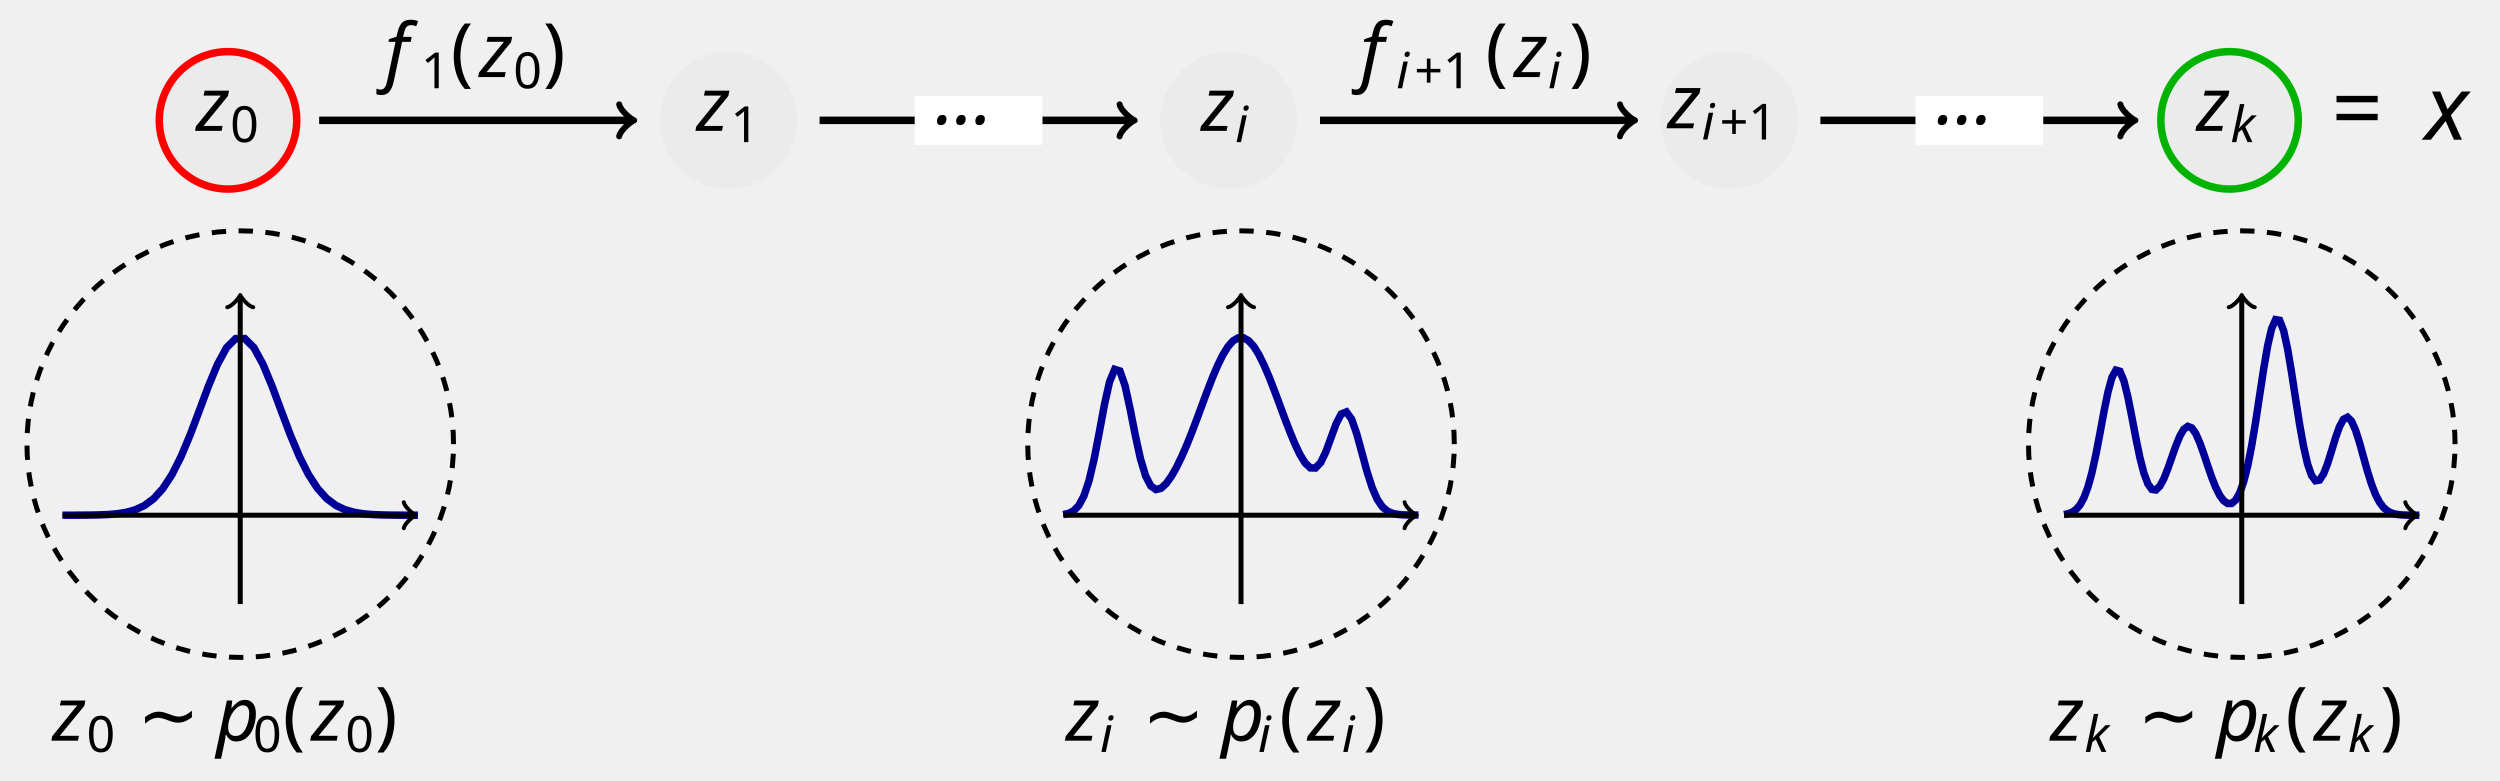
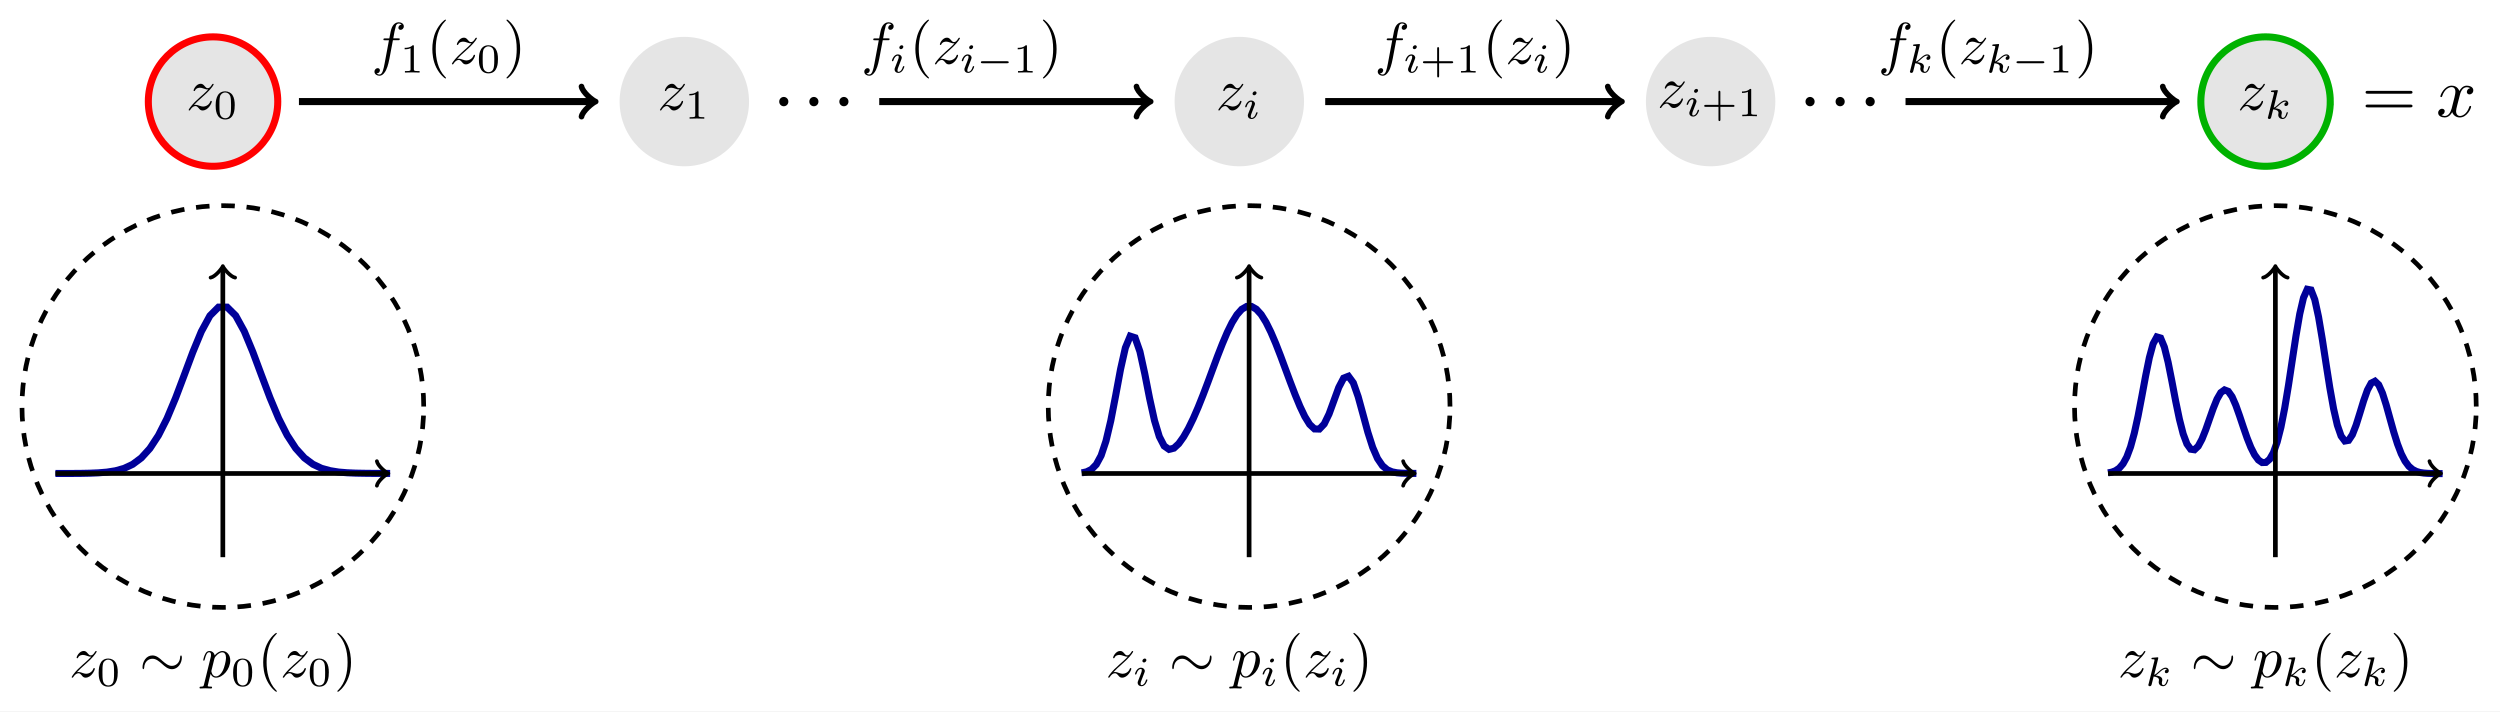
- <svg xmlns="http://www.w3.org/2000/svg" xmlns:xlink="http://www.w3.org/1999/xlink" width="531.635" height="165.923" viewBox="0 0 398.726 124.442">
-   <style>.B{font-size:11.955px}.C{font-style:italic}.D{font-family:CMMI12}.E{font-size:7.97px}.F{stroke:#000}.G{fill:none}.H{stroke-miterlimit:10}.I{font-family:CMR12}.J{font-family:CMMI8}.K{stroke-linecap:round}.L{stroke-linejoin:round}.M{stroke-width:1.196}.N{font-family:CMR8}.O{stroke-width:.797}.P{stroke-width:.638}.Q{fill:#ebebeb}.R{stroke-width:.956}.S{stroke-dasharray:2.291,1.993}.T{font-family:CMSY10}</style>
-   <use xlink:href="#B" class="Q" />
-   <use xlink:href="#B" stroke="red" class="G H M" />
-   <text class="B C D">
-     <tspan y="20.871" x="31.28">z</tspan>
-   </text>
-   <text class="E N">
-     <tspan y="22.664" x="36.718">0</tspan>
-   </text>
-   <use xlink:href="#C" class="Q" />
-   <text class="B C D">
-     <tspan y="20.871" x="111.086">z</tspan>
-   </text>
-   <text class="E N">
-     <tspan y="22.664" x="116.524">1</tspan>
-   </text>
-   <g class="F G">
-     <path d="M50.9 19.194h49.76" class="H M" />
-     <path d="M98.757 16.644c.16.956 1.913 2.4 2.39 2.55-.478.16-2.23 1.594-2.4 2.55" class="K L R" />
+ <svg xmlns="http://www.w3.org/2000/svg" xmlns:xlink="http://www.w3.org/1999/xlink" width="564.455" height="160.609" viewBox="0 0 423.341 120.457">
+   <style>.B{overflow:visible}.C{stroke-miterlimit:10}.D{stroke:#000}.E{stroke-linecap:round}.F{stroke-linejoin:round}.G{stroke-width:1.196}.H{fill:none}.I{stroke-width:.797}.J{stroke-width:.638}.K{fill:#e5e5e5}.L{stroke-width:.956}.M{stroke-dasharray:2.291,1.993}</style>
+   <defs>
+     <symbol id="A" class="B">
+       <path d="M1.328-.828c.53-.578.828-.828 1.188-1.14l.968-.89c.954-.922 1.172-1.407 1.172-1.454 0-.093-.093-.093-.1-.093-.077 0-.093.015-.155.1-.297.484-.5.64-.735.64-.25 0-.36-.156-.515-.328-.188-.22-.36-.422-.688-.422-.75 0-1.203.922-1.203 1.14 0 .047.03.1.1.1.093 0 .11-.047.14-.1.188-.468.766-.468.844-.468.203 0 .4.062.625.14.406.156.515.156.765.156-.36.422-1.187 1.14-1.375 1.297l-.906.844C.78-.625.422-.063.422.016c0 .093.1.093.125.093C.625.1.64.094.703-.016c.235-.36.53-.625.86-.625.218 0 .328.094.578.375.156.22.343.375.625.375 1 0 1.578-1.265 1.578-1.53 0-.048-.047-.1-.125-.1-.094 0-.1.062-.14.14-.235.64-.876.83-1.204.83-.188 0-.375-.063-.578-.125-.344-.125-.5-.172-.703-.172-.016 0-.172 0-.266.03zm0 0" />
+     </symbol>
+     <symbol id="B" class="B">
+       <path d="M3.656-3.984h.86c.203 0 .296 0 .296-.204 0-.11-.093-.11-.265-.11H3.72l.203-1.14.25-1.032c.078-.187.25-.343.47-.343.03 0 .296 0 .484.187a.557.557 0 00-.547.531c0 .235.188.36.375.36.266 0 .547-.235.547-.6 0-.453-.453-.687-.86-.687-.343 0-.968.187-1.265 1.172-.063.203-.094.312-.328 1.562H2.36c-.203 0-.312 0-.312.188 0 .125.094.125.28.125h.656L2.25-.047c-.188.97-.36 1.875-.875 1.875-.047 0-.28 0-.484-.187.468-.032.562-.39.562-.532 0-.234-.187-.36-.375-.36-.266 0-.547.234-.547.6 0 .437.438.687.844.687.547 0 .953-.594 1.125-.97.328-.625.547-1.828.563-1.906zm0 0" />
+     </symbol>
+     <symbol id="C" class="B">
+       <path d="M.453 1.22c-.078.343-.1.406-.547.406-.1 0-.218 0-.218.188 0 .078.046.125.124.125l.83-.032 1 .032c.046 0 .17 0 .17-.204 0-.11-.093-.11-.234-.11-.5 0-.5-.063-.5-.156 0-.125.422-1.75.484-2 .125.297.407.64.922.64C3.64.11 4.89-1.344 4.89-2.812c0-.938-.58-1.594-1.33-1.594-.5 0-.984.36-1.312.75a.87.87 0 00-.89-.75c-.47 0-.657.4-.735.562-.188.344-.313.938-.313.97 0 .1.094.1.1.1.1 0 .1-.016.172-.235.172-.703.375-1.188.734-1.188.172 0 .313.08.313.454 0 .234-.032.343-.08.515zm1.75-4.328c.063-.266.344-.547.516-.704.36-.296.64-.374.812-.374.4 0 .64.343.64.937s-.327 1.734-.515 2.1C3.312-.438 2.844-.1 2.47-.1c-.656 0-.78-.828-.78-.9 0-.016 0-.03.03-.156zm0 0" />
+     </symbol>
+     <symbol id="D" class="B">
+       <path d="M3.594-2.22c0-.765-.094-1.328-.406-1.812-.22-.313-.657-.594-1.204-.594C.36-4.625.36-2.72.36-2.22S.36.14 1.985.14c1.6 0 1.6-1.86 1.6-2.36zm-1.6 2.156c-.328 0-.75-.187-.9-.75C1-1.22 1-1.796 1-2.313s0-1.046.094-1.42a.91.91 0 01.89-.704c.375 0 .735.235.86.64.1.375.125.875.125 1.485 0 .515 0 1.03-.094 1.468-.14.64-.6.78-.9.78zm0 0" />
+     </symbol>
+     <symbol id="E" class="B">
+       <path d="M2.328-4.438c0-.187 0-.187-.203-.187-.453.438-1.078.438-1.36.438v.25c.157 0 .626 0 1-.188v3.547c0 .234 0 .328-.687.328H.812V0l1.235-.03 1.25.03v-.25H3.03c-.703 0-.703-.094-.703-.328zm0 0" />
+     </symbol>
+     <symbol id="F" class="B">
+       <path d="M3.22-1.578h2.14c.094 0 .25 0 .25-.156 0-.188-.156-.188-.25-.188H3.22v-2.14c0-.08 0-.25-.156-.25-.172 0-.172.156-.172.25v2.14H.75c-.094 0-.266 0-.266.172s.157.172.266.172H2.9v2.14c0 .094 0 .266.157.266.172 0 .172-.172.172-.265zm0 0" />
+     </symbol>
+     <symbol id="G" class="B">
+       <path d="M3.297 2.4c0-.03 0-.046-.172-.218C1.89.922 1.562-.968 1.562-2.5c0-1.734.375-3.47 1.6-4.703.125-.125.125-.14.125-.172 0-.078-.03-.1-.094-.1-.1 0-1 .688-1.594 1.954C1.1-4.438.984-3.328.984-2.5c0 .78.1 1.984.657 3.125C2.25 1.844 3.094 2.5 3.203 2.5c.063 0 .094-.03.094-.1zm0 0" />
+     </symbol>
+     <symbol id="H" class="B">
+       <path d="M2.875-2.5c0-.766-.1-1.97-.656-3.1C1.625-6.827.766-7.483.672-7.483a.107.107 0 00-.11.109c0 .03 0 .047.188.234.984.985 1.547 2.563 1.547 4.64 0 1.72-.36 3.47-1.594 4.72-.14.125-.14.14-.14.172 0 .062.046.11.11.11.094 0 1-.688 1.578-1.953.516-1.094.625-2.203.625-3.047zm0 0" />
+     </symbol>
+     <symbol id="I" class="B">
+       <path d="M2.266-4.36a.276.276 0 00-.282-.265c-.187 0-.4.188-.4.4 0 .1.078.266.28.266.188 0 .4-.203.4-.4zM.844-.81C.813-.72.78-.64.78-.516c0 .33.266.58.656.58.688 0 1-.954 1-1.063 0-.094-.093-.094-.11-.094-.094 0-.1.047-.14.125-.157.563-.454.844-.735.844-.14 0-.172-.094-.172-.25s.047-.28.1-.438l.218-.562.344-.9A.5.5 0 002-2.486c0-.328-.28-.593-.656-.593C.64-3.078.328-2.125.328-2c0 .078.094.078.125.078.094 0 .094-.03.125-.1.172-.593.485-.843.735-.843.11 0 .17.047.17.234 0 .172-.03.266-.203.704zm0 0" />
+     </symbol>
+     <symbol id="J" class="B">
+       <path d="M2.188-4.625c0-.016.015-.1.015-.1 0-.046-.015-.11-.1-.11-.14 0-.718.063-.9.078-.047 0-.156.016-.156.157 0 .093.1.093.187.093.33 0 .33.063.33.1s-.016.093-.016.156L.563-.312c-.047.124-.047.14-.047.156 0 .1.093.218.25.218.187 0 .265-.124.312-.28.016-.032.313-1.266.344-1.36.5.047.9.22.9.578 0 .03 0 .063-.015.14-.03.094-.03.14-.03.22 0 .484.406.703.75.703.67 0 .875-1.047.875-1.063 0-.094-.08-.094-.1-.094-.094 0-.1.047-.14.172-.08.297-.266.797-.6.797-.187 0-.25-.172-.25-.36 0-.124 0-.14.047-.312a.724.724 0 00.031-.219c0-.625-.828-.718-1.125-.734.204-.125.454-.36.58-.47.36-.328.703-.656 1.093-.656.078 0 .172.016.235.094a.396.396 0 00-.36.39c0 .14.1.25.266.25a.41.41 0 00.406-.437.5.5 0 00-.531-.5c-.406 0-.766.297-1.125.625-.297.265-.516.484-.813.6zm0 0" />
+     </symbol>
+     <symbol id="K" class="B">
+       <path d="M2.36-.781a.784.784 0 00-.782-.781.78.78 0 00-.766.78.774.774 0 101.547 0zm0 0" />
+     </symbol>
+     <symbol id="L" class="B">
+       <path d="M5.188-1.578c.11 0 .28 0 .28-.156 0-.188-.17-.188-.28-.188H1.03c-.1 0-.28 0-.28.172s.156.172.28.172zm0 0" />
+     </symbol>
+     <symbol id="M" class="B">
+       <path d="M8.22-3.906c.172 0 .406 0 .406-.235 0-.25-.234-.25-.406-.25H1.063c-.172 0-.39 0-.39.25 0 .235.22.235.406.235zm0 2.312c.172 0 .406 0 .406-.234s-.234-.234-.406-.234H1.08c-.188 0-.407 0-.407.234s.22.234.4.234zm0 0" />
+     </symbol>
+     <symbol id="N" class="B">
+       <path d="M4-3.6c.063-.312.344-1.406 1.172-1.406.062 0 .344 0 .594.157a.678.678 0 00-.563.64c0 .188.125.422.453.422.266 0 .64-.22.64-.703 0-.6-.702-.78-1.11-.78-.687 0-1.11.625-1.25.906-.296-.78-.953-.906-1.296-.906C1.406-5.28.72-3.734.72-3.438c0 .1.125.1.14.1.094 0 .125-.016.157-.125.406-1.266 1.203-1.563 1.61-1.563.22 0 .64.1.64.797 0 .375-.203 1.172-.64 2.844-.203.734-.6 1.25-1.14 1.25-.08 0-.344 0-.594-.156.296-.063.562-.313.562-.656 0-.313-.266-.407-.453-.407-.36 0-.656.297-.656.688 0 .547.594.78 1.125.78.797 0 1.218-.828 1.25-.906a1.32 1.32 0 001.297.906c1.234 0 1.906-1.53 1.906-1.828 0-.125-.094-.125-.14-.125-.1 0-.126.047-.157.125-.4 1.28-1.203 1.578-1.578 1.578-.47 0-.672-.4-.672-.797 0-.265.078-.53.203-1.047zm0 0" />
+     </symbol>
+     <symbol id="O" class="B">
+       <path d="M7.203-3.328c0-.22-.062-.328-.14-.328-.047 0-.14.078-.14.265-.047.954-.703 1.5-1.406 1.5-.625 0-1.094-.42-1.594-.843-.5-.47-1.016-.922-1.703-.922-1.078 0-1.672 1.094-1.672 2 0 .328.125.328.14.328.1 0 .14-.203.14-.234.047-1.094.78-1.532 1.4-1.532.626 0 1.1.422 1.595.844.515.47 1.03.922 1.703.922 1.093 0 1.687-1.094 1.687-2zm0 0" />
+     </symbol>
+     <clipPath id="P">
+       <path d="M0 0h423.34v120.457H0zm0 0" />
+     </clipPath>
+     <clipPath id="Q">
+       <path d="M340 23h83.34v92H340zm0 0" />
+     </clipPath>
+     <clipPath id="R">
+       <path d="M340 32h83.34v66H340zm0 0" />
+     </clipPath>
+   </defs>
+   <g clip-path="url(#P)">
+     <path d="M0 120.457h424.93V-.453H0zm0 0" fill="#fff" />
  </g>
-   <text class="B C D">
-     <tspan y="12.287" x="61.38">f</tspan>
-   </text>
-   <text class="E N">
-     <tspan y="14.08" x="67.15">1</tspan>
-   </text>
-   <text class="B I">
-     <tspan y="12.287" x="71.882">(</tspan>
-   </text>
-   <text class="B C D">
-     <tspan y="12.287" x="76.434">z</tspan>
-   </text>
-   <text class="E N">
-     <tspan y="14.08" x="81.872">0</tspan>
-   </text>
-   <text class="B I">
-     <tspan y="12.287" x="86.605">)</tspan>
-   </text>
-   <use xlink:href="#C" x="79.808" class="Q" />
-   <text class="B C D">
-     <tspan y="20.871" x="191.568">z</tspan>
-   </text>
-   <text class="C E J">
-     <tspan y="22.664" x="197.006">i</tspan>
-   </text>
-   <path d="M286.746 19.194a10.96 10.96 0 0 0-10.96-10.959 10.96 10.96 0 0 0-10.958 10.959 10.96 10.96 0 0 0 10.959 10.959 10.96 10.96 0 0 0 10.959-10.959zm-10.96 0" class="Q" />
-   <text class="B C D">
-     <tspan y="20.456" x="265.964">z</tspan>
-   </text>
-   <text class="C E J">
-     <tspan y="22.249" x="271.402">i</tspan>
-   </text>
-   <text class="E N">
-     <tspan y="22.249" x="274.285 280.868">+1</tspan>
-   </text>
-   <g class="F G">
-     <path d="M210.525 19.194h49.76" class="H M" />
-     <path d="M258.372 16.644c.16.956 1.913 2.4 2.4 2.55-.477.16-2.23 1.594-2.4 2.55" class="K L R" />
+   <path d="M47.035 17.2a10.96 10.96 0 00-10.96-10.958 10.96 10.96 0 00-10.958 10.957A10.96 10.96 0 0036.074 28.16 10.96 10.96 0 0047.035 17.2zm0 0" stroke="red" class="C G K" />
+   <use xlink:href="#A" x="31.523" y="18.599" />
+   <use xlink:href="#D" x="36.157" y="20.093" />
+   <path d="M126.84 17.2a10.96 10.96 0 00-10.957-10.958 10.96 10.96 0 00-10.961 10.957 10.96 10.96 0 0010.96 10.961A10.96 10.96 0 00126.84 17.2zm0 0" class="K" />
+   <use xlink:href="#A" x="111.33" y="18.599" />
+   <use xlink:href="#E" x="115.963" y="20.093" />
+   <g class="C D H">
+     <path d="M50.62 17.2h49.758" class="G" />
+     <path d="M98.47 14.652c.156.953 1.9 2.39 2.4 2.547-.48.16-2.234 1.598-2.4 2.55" class="E F L" />
  </g>
-   <text class="B C D">
-     <tspan y="12.287" x="216.933">f</tspan>
-   </text>
-   <text class="C E J">
-     <tspan y="14.08" x="222.703">i</tspan>
-   </text>
-   <text class="E N">
-     <tspan y="14.08" x="225.586 232.17">+1</tspan>
-   </text>
-   <text class="B I">
-     <tspan y="12.287" x="236.905">(</tspan>
-   </text>
-   <text class="B C D">
-     <tspan y="12.287" x="241.457">z</tspan>
-   </text>
-   <text class="C E J">
-     <tspan y="14.08" x="246.895">i</tspan>
-   </text>
-   <text class="B I">
-     <tspan y="12.287" x="250.276">)</tspan>
-   </text>
-   <g class="F G">
-     <path d="M130.718 19.194h49.76" class="H M" />
-     <path d="M178.565 16.644c.16.956 1.912 2.4 2.4 2.55-.478.16-2.23 1.594-2.4 2.55" class="K L R" />
+   <use xlink:href="#B" x="62.879" y="10.792" />
+   <use xlink:href="#E" x="67.756" y="12.287" />
+   <use xlink:href="#G" x="72.226" y="10.792" />
+   <use xlink:href="#A" x="76.1" y="10.792" />
+   <use xlink:href="#D" x="80.733" y="12.287" />
+   <use xlink:href="#H" x="85.202" y="10.792" />
+   <path d="M220.82 17.2a10.96 10.96 0 00-10.957-10.958 10.96 10.96 0 00-10.96 10.957 10.96 10.96 0 0010.96 10.961A10.96 10.96 0 00220.82 17.2zm0 0" class="K" />
+   <use xlink:href="#A" x="205.885" y="18.599" />
+   <use xlink:href="#I" x="210.518" y="20.093" />
+   <path d="M300.63 17.2a10.96 10.96 0 00-10.957-10.958 10.96 10.96 0 00-10.961 10.957 10.96 10.96 0 0010.96 10.961A10.96 10.96 0 00300.63 17.2zm0 0" class="K" />
+   <use xlink:href="#A" x="280.648" y="18.184" />
+   <use xlink:href="#I" x="285.281" y="19.678" />
+   <use xlink:href="#F" x="288.1" y="19.678" />
+   <use xlink:href="#E" x="294.216" y="19.678" />
+   <g class="C D H">
+     <path d="M224.406 17.2h49.762" class="G" />
+     <path d="M272.254 14.652c.16.953 1.914 2.39 2.4 2.547-.476.16-2.23 1.598-2.4 2.55" class="E F L" />
  </g>
-   <path d="M145.885 23.096h20.38v-7.804h-20.38z" fill="#fff" />
-   <text class="B C D">
-     <tspan y="19.775" x="149.205 154.453 159.7">...</tspan>
-   </text>
-   <use xlink:href="#D" class="Q" />
-   <use xlink:href="#D" stroke="#00b300" class="G H M" />
-   <text class="B C D">
-     <tspan y="20.871" x="350.311">z</tspan>
-   </text>
-   <text class="C E J">
-     <tspan y="22.664" x="355.749">k</tspan>
-   </text>
-   <g class="F G">
-     <path d="M290.332 19.194h49.76" class="H M" />
-     <path d="M338.18 16.644c.16.956 1.913 2.4 2.39 2.55-.478.16-2.232 1.594-2.39 2.55" class="K L R" />
+   <use xlink:href="#B" x="232.773" y="10.792" />
+   <use xlink:href="#I" x="237.651" y="12.287" />
+   <use xlink:href="#F" x="240.469" y="12.287" />
+   <use xlink:href="#E" x="246.585" y="12.287" />
+   <use xlink:href="#G" x="251.055" y="10.792" />
+   <use xlink:href="#A" x="254.929" y="10.792" />
+   <use xlink:href="#I" x="259.562" y="12.287" />
+   <use xlink:href="#H" x="262.879" y="10.792" />
+   <g class="C D H">
+     <path d="M148.887 17.2h45.472" class="G" />
+     <path d="M192.45 14.652c.16.953 1.9 2.39 2.4 2.547-.48.16-2.23 1.598-2.4 2.55" class="E F L" />
  </g>
-   <path d="M305.5 23.096h20.38v-7.804H305.5z" fill="#fff" />
-   <text class="B C D">
-     <tspan y="19.775" x="308.817 314.065 319.302">...</tspan>
-   </text>
-   <text transform="matrix(1.2 0 0 1.2 -74.37 144.874)" class="B I">
-     <tspan y="-102.16" x="371.849">=</tspan>
-   </text>
-   <text transform="matrix(1.2 0 0 1.2 -74.37 144.874)" class="B C D">
-     <tspan y="-102.16" x="384.274">x</tspan>
-   </text>
-   <g class="G H">
-     <path d="M72.332 70.833c0-18.786-15.23-34.016-34.016-34.016S4.3 52.047 4.3 70.833s15.23 34.017 34.016 34.017 34.016-15.23 34.016-34.017zm-34.016 0" class="F O S" />
-     <path stroke="#009" d="M9.97 82.172h1.453l1.453-.01 1.453-.013 1.454-.03 1.453-.06 1.453-.122 1.453-.23 1.454-.41 1.453-.683 1.454-1.08 1.453-1.597 1.453-2.217 1.453-2.872 1.454-3.463 1.453-3.847 1.453-3.896 1.454-3.516 1.453-2.67 1.453-1.452L39.036 54l1.453 1.438 1.453 2.66 1.454 3.507 1.453 3.9 1.453 3.85 1.454 3.464 1.453 2.878 1.453 2.223 1.454 1.605 1.453 1.083 1.453.686 1.454.41 1.453.232 1.453.123 1.454.062 1.453.03 1.453.013 1.454.006 1.453.003" class="M" />
-     <path d="M9.97 82.172h55.985" class="F O" />
+   <use xlink:href="#K" x="131.138" y="17.976" />
+   <use xlink:href="#K" x="136.233" y="17.976" />
+   <use xlink:href="#K" x="141.318" y="17.976" />
+   <use xlink:href="#B" x="145.825" y="10.792" />
+   <use xlink:href="#I" x="150.703" y="12.287" />
+   <use xlink:href="#G" x="154.019" y="10.792" />
+   <use xlink:href="#A" x="157.894" y="10.792" />
+   <use xlink:href="#I" x="162.527" y="12.287" />
+   <use xlink:href="#L" x="165.346" y="12.287" />
+   <use xlink:href="#E" x="171.572" y="12.287" />
+   <use xlink:href="#H" x="176.042" y="10.792" />
+   <path d="M394.6 17.2a10.96 10.96 0 00-10.958-10.958 10.96 10.96 0 00-10.96 10.957 10.96 10.96 0 0010.96 10.961 10.96 10.96 0 0010.957-10.96zm0 0" stroke="#00b200" class="C G K" />
+   <use xlink:href="#A" x="378.878" y="18.599" />
+   <use xlink:href="#J" x="383.512" y="20.093" />
+   <g class="C D H">
+     <path d="M322.676 17.2h45.472" class="G" />
+     <path d="M366.234 14.652c.16.953 1.914 2.39 2.395 2.547-.48.16-2.234 1.598-2.395 2.55" class="E F L" />
  </g>
-   <use xlink:href="#E" class="F G K L P" />
-   <path d="M38.316 96.345v-48.9" class="F G H O" />
-   <path d="M36.244 49c.777-.13 1.943-1.554 2.072-1.943.13.39 1.295 1.813 2.072 1.943" class="F G K L P" />
-   <text class="B C D">
-     <tspan y="118.133" x="8.369">z</tspan>
-   </text>
-   <text class="E N">
-     <tspan y="119.926" x="13.807">0</tspan>
-   </text>
-   <text class="B C T">
-     <tspan y="118.133" x="21.86">∼</tspan>
-   </text>
-   <text class="B C D">
-     <tspan y="118.133" x="34.479">p</tspan>
-   </text>
-   <text class="E N">
-     <tspan y="119.926" x="40.354">0</tspan>
-   </text>
-   <text class="B I">
-     <tspan y="118.133" x="45.087">(</tspan>
-   </text>
-   <text class="B C D">
-     <tspan y="118.133" x="49.639">z</tspan>
-   </text>
-   <text class="E N">
-     <tspan y="119.926" x="55.077">0</tspan>
-   </text>
-   <text class="B I">
-     <tspan y="118.133" x="59.809">)</tspan>
-   </text>
-   <g class="G H">
-     <use xlink:href="#F" class="F O S" />
-     <path stroke="#009" d="M169.582 82.066l.822-.175.82-.412.82-.836.822-1.52.82-2.453.822-3.47.82-4.26.822-4.42.822-3.652.82-1.965.82.266.822 2.35.82 3.753.822 4.185.82 3.73.82 2.728.822 1.588.82.576.822-.205.82-.758.82-1.144.822-1.445.82-1.684.822-1.887.82-2.053.822-2.17.822-2.22.82-2.208.822-2.107.82-1.93.822-1.665.822-1.327.82-.925.82-.473.822-.005.82.467.822.9.82 1.32.82 1.658.822 1.93.82 2.103.822 2.206.82 2.212.822 2.143.822 1.985.82 1.725.82 1.33.822.768.82.022.822-.858.82-1.693 1.643-4.492.82-1.57.822-.33.82 1.118.82 2.34.822 3 .82 3.03.822 2.563.82 1.883.82 1.21.822.69.82.35.822.16.82.067.822.025.822.013h.82" class="M" />
-     <path d="M169.582 82.172h55.986" class="F O" />
+   <use xlink:href="#K" x="304.924" y="17.976" />
+   <use xlink:href="#K" x="310.019" y="17.976" />
+   <use xlink:href="#K" x="315.104" y="17.976" />
+   <use xlink:href="#B" x="318.026" y="10.792" />
+   <use xlink:href="#J" x="322.903" y="12.287" />
+   <use xlink:href="#G" x="327.805" y="10.792" />
+   <use xlink:href="#A" x="331.679" y="10.792" />
+   <use xlink:href="#J" x="336.313" y="12.287" />
+   <use xlink:href="#L" x="340.716" y="12.287" />
+   <use xlink:href="#E" x="346.943" y="12.287" />
+   <use xlink:href="#H" x="351.412" y="10.792" />
+   <use xlink:href="#M" x="399.904" y="19.775" />
+   <use xlink:href="#N" x="412.524" y="19.775" />
+   <g class="C H">
+     <path d="M71.75 68.84c0-18.785-15.227-34.016-34.016-34.016S3.72 50.054 3.72 68.84s15.23 34.02 34.015 34.02S71.75 87.63 71.75 68.84zm0 0" class="D I M" />
+     <path d="M9.387 80.18h1.453l1.453-.008 1.457-.012 1.453-.03 1.453-.063 1.453-.12 1.453-.23 1.454-.406 1.453-.684 1.453-1.082 1.453-1.598 1.453-2.215 1.453-2.87 1.453-3.465 1.453-3.848 1.454-3.895 1.453-3.515 1.453-2.672L37 52.012l1.453-.004 1.453 1.437 1.457 2.66 1.453 3.508 1.454 3.9 1.453 3.847 1.453 3.47 1.453 2.874 1.453 2.223 1.453 1.605 1.453 1.082 1.453.688 1.454.4 1.453.234 1.453.12 1.453.063 1.453.027 1.453.016 2.906.008" stroke="#009" class="G" />
+     <g class="D">
+       <path d="M9.387 80.18h55.988" class="I" />
+       <path d="M63.82 78.1c.13.777 1.555 1.94 1.942 2.07-.387.13-1.813 1.297-1.942 2.074" class="E F J" />
+       <path d="M37.734 94.352v-48.9" class="I" />
+       <path d="M35.664 47.008c.777-.13 1.94-1.555 2.07-1.942.13.387 1.297 1.813 2.075 1.942" class="E F J" />
+     </g>
  </g>
-   <use xlink:href="#E" x="159.614" class="F G K L P" />
-   <path d="M197.93 96.345v-48.9" class="F G H O" />
-   <path d="M195.857 49c.777-.13 1.942-1.554 2.072-1.943.13.39 1.295 1.813 2.072 1.943" class="F G K L P" />
-   <text class="B C D">
-     <tspan y="118.133" x="170.008">z</tspan>
-   </text>
-   <text class="C E J">
-     <tspan y="119.926" x="175.446">i</tspan>
-   </text>
-   <text class="B C T">
-     <tspan y="118.133" x="182.148">∼</tspan>
-   </text>
-   <text class="B C D">
-     <tspan y="118.133" x="194.767">p</tspan>
-   </text>
-   <text class="C E J">
-     <tspan y="119.926" x="200.642">i</tspan>
-   </text>
-   <text class="B I">
-     <tspan y="118.133" x="204.024">(</tspan>
-   </text>
-   <text class="B C D">
-     <tspan y="118.133" x="208.576">z</tspan>
-   </text>
-   <text class="C E J">
-     <tspan y="119.926" x="214.014">i</tspan>
-   </text>
-   <text class="B I">
-     <tspan y="118.133" x="217.395">)</tspan>
-   </text>
-   <g class="G H">
-     <use xlink:href="#F" x="159.612" class="F O S" />
-     <path stroke="#009" d="M329.194 82.066l.637-.123.637-.24.636-.433.637-.737.637-1.166.636-1.707.637-2.325.637-2.91.636-3.328.637-3.44.637-3.12.637-2.34.636-1.16.637.185.637 1.532.636 2.584.637 3.197.637 3.36.636 3.074.637 2.484.637 1.71.637.885.636.094.637-.607.637-1.185.636-1.597.637-1.822.637-1.8.636-1.57.637-1.096.637-.46.636.244.637.904.637 1.445.637 1.79.636 1.91.637 1.84.637 1.6.636 1.264.637.868.637.436.636-.02.637-.538.637-1.12.636-1.8.637-2.5.637-3.23.637-3.843.636-4.206.637-4.177.637-3.716.636-2.743.637-1.44.637.12.636 1.632.637 2.925.637 3.778.637 4.155.636 4.067.637 3.557.637 2.782.636 1.84.637.848.637-.114.636-.964.637-1.63.637-2.036.636-2.087.637-1.798.637-1.178.637-.328.636.606.637 1.413.637 2 .636 2.297.637 2.28.637 2.033.636 1.658.637 1.237.637.86.637.553.636.33.637.184.637.097.636.047.637.022.637.01.636.005h.637" class="M" />
-     <path d="M329.194 82.172h55.986" class="F O" />
+   <use xlink:href="#A" x="11.715" y="114.646" />
+   <use xlink:href="#D" x="16.348" y="116.14" />
+   <use xlink:href="#O" x="23.585" y="114.646" />
+   <use xlink:href="#C" x="34.101" y="114.646" />
+   <use xlink:href="#D" x="39.114" y="116.14" />
+   <use xlink:href="#G" x="43.583" y="114.646" />
+   <use xlink:href="#A" x="47.457" y="114.646" />
+   <use xlink:href="#D" x="52.09" y="116.14" />
+   <use xlink:href="#H" x="56.56" y="114.646" />
+   <g class="C H">
+     <path d="M245.54 68.84c0-18.785-15.23-34.016-34.02-34.016s-34.016 15.23-34.016 34.016 15.23 34.02 34.016 34.02 34.02-15.23 34.02-34.02zm0 0" class="D I M" />
+     <path d="M183.176 80.074l.82-.176.82-.4.82-.836.825-1.52.82-2.456.82-3.465.825-4.262.82-4.422.82-3.648.82-1.97.825.27.82 2.347.82 3.754.82 4.184.825 3.734.82 2.727.82 1.586.825.578.82-.207.82-.758.82-1.145.825-1.445.82-1.683.82-1.887.82-2.05.824-2.173.82-2.22.82-2.207.825-2.11.82-1.93.82-1.664.82-1.328.824-.926.82-.472.82-.004.825.47.82.9.82 1.316.82 1.66.824 1.926.82 2.106 1.64 4.417.824 2.145.82 1.984.82 1.723.824 1.332.82.766.82.023.82-.86.824-1.7 1.64-4.493.82-1.57.825-.328.82 1.117.82 2.34.824 3.008.82 3.03.82 2.563.82 1.883.825 1.21.82.692.82.35.824.16.82.067.82.023.82.016h.825" stroke="#009" class="G" />
+     <g class="D">
+       <path d="M183.176 80.18h55.984" class="I" />
+       <path d="M237.605 78.1c.13.777 1.555 1.94 1.946 2.07-.4.13-1.817 1.297-1.946 2.074" class="E F J" />
+       <path d="M211.52 94.352v-48.9" class="I" />
+       <path d="M209.45 47.008c.777-.13 1.94-1.555 2.07-1.942.132.387 1.296 1.813 2.074 1.942" class="E F J" />
+     </g>
  </g>
-   <use xlink:href="#E" x="319.226" class="F G K L P" />
-   <path d="M357.54 96.345v-48.9" class="F G H O" />
-   <path d="M355.47 49c.777-.13 1.942-1.554 2.072-1.943.13.39 1.295 1.813 2.072 1.943" class="F G K L P" />
-   <text class="B C D">
-     <tspan y="118.133" x="327.013">z</tspan>
-   </text>
-   <text class="C E J">
-     <tspan y="119.926" x="332.45">k</tspan>
-   </text>
-   <text class="B C T">
-     <tspan y="118.133" x="340.891">∼</tspan>
-   </text>
-   <text class="B C D">
-     <tspan y="118.133" x="353.51">p</tspan>
-   </text>
-   <text class="C E J">
-     <tspan y="119.926" x="359.385">k</tspan>
-   </text>
-   <text class="B I">
-     <tspan y="118.133" x="364.505">(</tspan>
-   </text>
-   <text class="B C D">
-     <tspan y="118.133" x="369.058">z</tspan>
-   </text>
-   <text class="C E J">
-     <tspan y="119.926" x="374.495">k</tspan>
-   </text>
-   <text class="B I">
-     <tspan y="118.133" x="379.615">)</tspan>
-   </text>
-   <defs>
-     <path id="B" d="M47.324 19.194c0-6.053-4.906-10.959-10.959-10.959S25.406 13.14 25.406 19.194s4.906 10.959 10.959 10.959 10.959-4.906 10.959-10.959zm-10.959 0" />
-     <path id="C" d="M127.13 19.194a10.96 10.96 0 0 0-10.959-10.959 10.96 10.96 0 0 0-10.959 10.959 10.96 10.96 0 0 0 10.96 10.959 10.96 10.96 0 0 0 10.958-10.959zm-10.96 0" />
-     <path id="D" d="M366.553 19.194c0-6.053-4.906-10.959-10.96-10.959-6.052 0-10.958 4.906-10.958 10.959s4.906 10.959 10.959 10.959 10.959-4.906 10.959-10.959zm-10.96 0" />
-     <path id="E" d="M64.4 80.1c.13.777 1.554 1.943 1.943 2.072-.39.13-1.813 1.295-1.943 2.072" />
-     <path id="F" d="M231.945 70.833c0-18.786-15.23-34.016-34.016-34.016s-34.016 15.23-34.016 34.016 15.23 34.017 34.016 34.017 34.016-15.23 34.016-34.017zm-34.016 0" />
-   </defs>
+   <use xlink:href="#A" x="187.23" y="114.646" />
+   <use xlink:href="#I" x="191.863" y="116.14" />
+   <use xlink:href="#O" x="197.947" y="114.646" />
+   <use xlink:href="#C" x="208.463" y="114.646" />
+   <use xlink:href="#I" x="213.475" y="116.14" />
+   <use xlink:href="#G" x="216.792" y="114.646" />
+   <use xlink:href="#A" x="220.667" y="114.646" />
+   <use xlink:href="#I" x="225.3" y="116.14" />
+   <use xlink:href="#H" x="228.617" y="114.646" />
+   <g clip-path="url(#Q)" class="C D H I M">
+     <path d="M419.32 68.84c0-18.785-15.226-34.016-34.015-34.016S351.29 50.054 351.29 68.84s15.23 34.02 34.016 34.02 34.015-15.23 34.015-34.02zm0 0" />
+   </g>
+   <g clip-path="url(#R)" class="C G H">
+     <path d="M356.96 80.074l.638-.12.636-.243.637-.434.637-.738.637-1.164.636-1.707.637-2.324.637-2.9.636-3.33.637-3.437.637-3.12.633-2.34.636-1.16.637.187.637 1.532.637 2.582.636 3.2.637 3.36.637 3.073.636 2.485.637 1.707.637.887.637.093.636-.605.637-1.188.637-1.597.636-1.82.637-1.8.637-1.57.637-1.097.636-.46.637.246.637.902.636 1.446.637 1.793.637 1.906.637 1.84.636 1.6.637 1.262.637.867.636.438.637-.02.637-.54.637-1.12.636-1.8.637-2.507.637-3.23.637-3.844.636-4.207.637-4.176.637-3.715.636-2.742.637-1.445.637.12.637 1.634.636 2.925.637 3.778.637 4.156.636 4.066.637 3.555.637 2.78.637 1.84.636.848.637-.113.637-.96.636-1.633.637-2.035.637-2.086.637-1.8.636-1.176.637-.328.637.606.637 1.414.636 2.01.637 2.297.637 2.278.636 2.03.637 1.66.637 1.24.637.86.636.55.637.33.637.187.636.094.637.047.637.023 1.273.016h.637" stroke="#009" />
+   </g>
+   <g class="C D H">
+     <path d="M356.96 80.18h55.985" class="I" />
+     <path d="M411.4 78.1c.13.777 1.555 1.94 1.942 2.07-.387.13-1.812 1.297-1.94 2.074" class="E F J" />
+     <path d="M385.305 94.352v-48.9" class="I" />
+     <path d="M383.234 47.008c.778-.13 1.942-1.555 2.07-1.942.13.387 1.298 1.813 2.075 1.942" class="E F J" />
+   </g>
+   <use xlink:href="#A" x="358.638" y="114.646" />
+   <use xlink:href="#J" x="363.271" y="116.14" />
+   <use xlink:href="#O" x="370.94" y="114.646" />
+   <use xlink:href="#C" x="381.456" y="114.646" />
+   <use xlink:href="#J" x="386.469" y="116.14" />
+   <use xlink:href="#G" x="391.37" y="114.646" />
+   <use xlink:href="#A" x="395.245" y="114.646" />
+   <use xlink:href="#J" x="399.878" y="116.14" />
+   <use xlink:href="#H" x="404.78" y="114.646" />
</svg>
